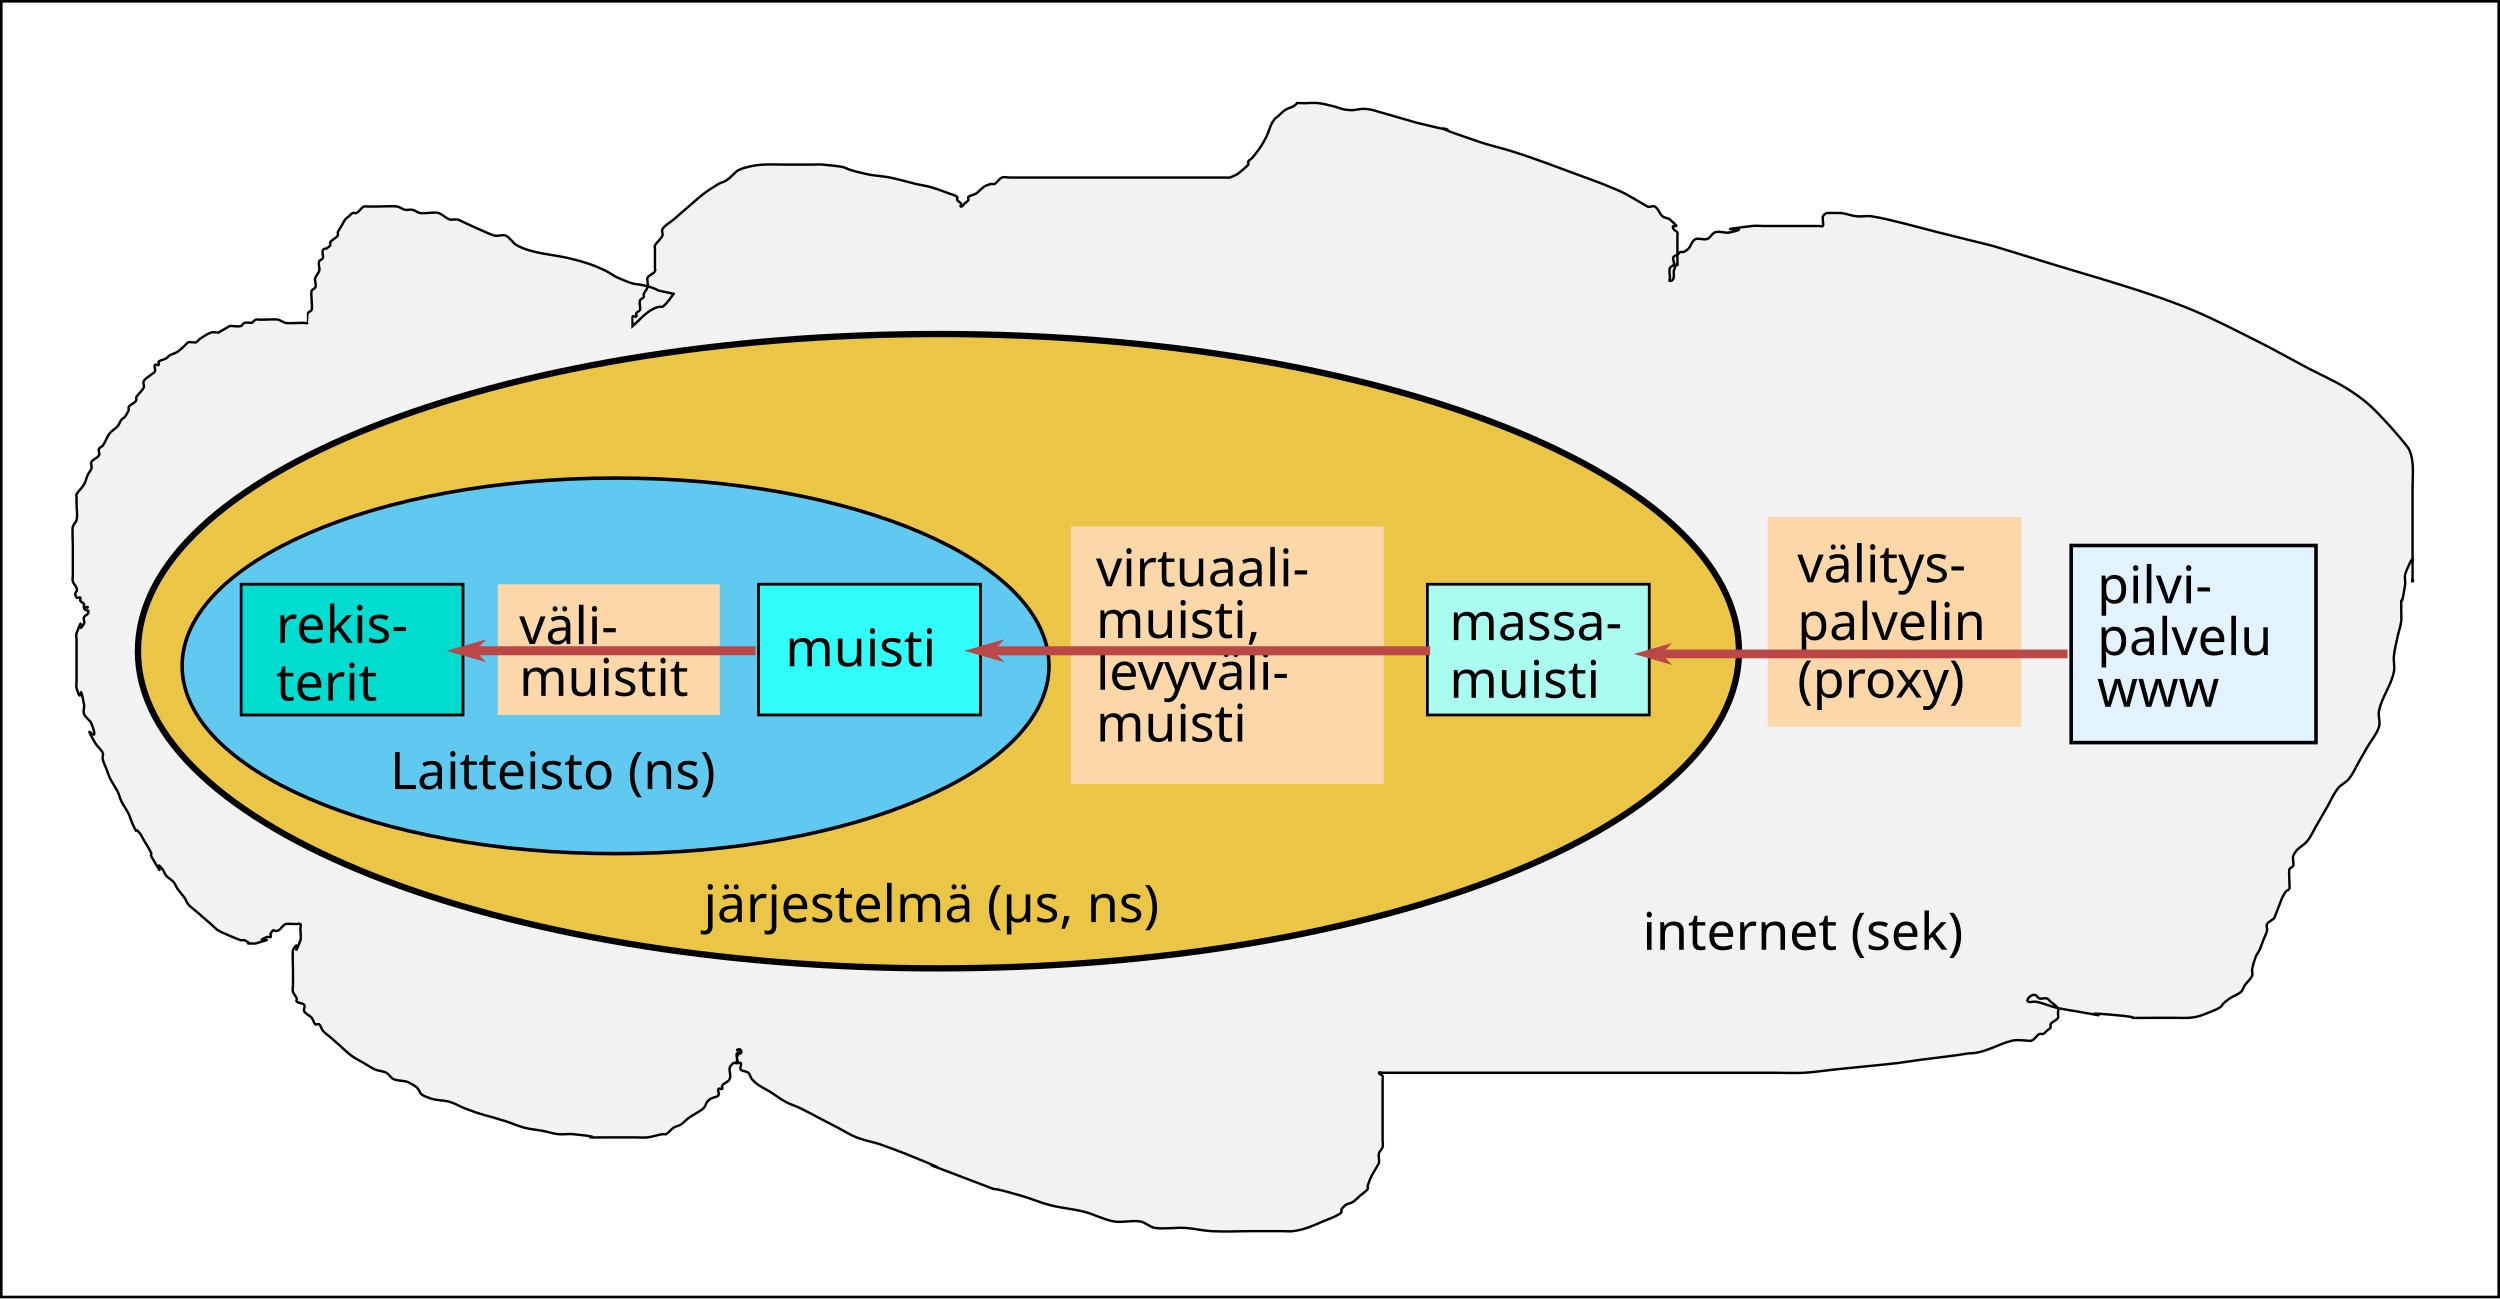
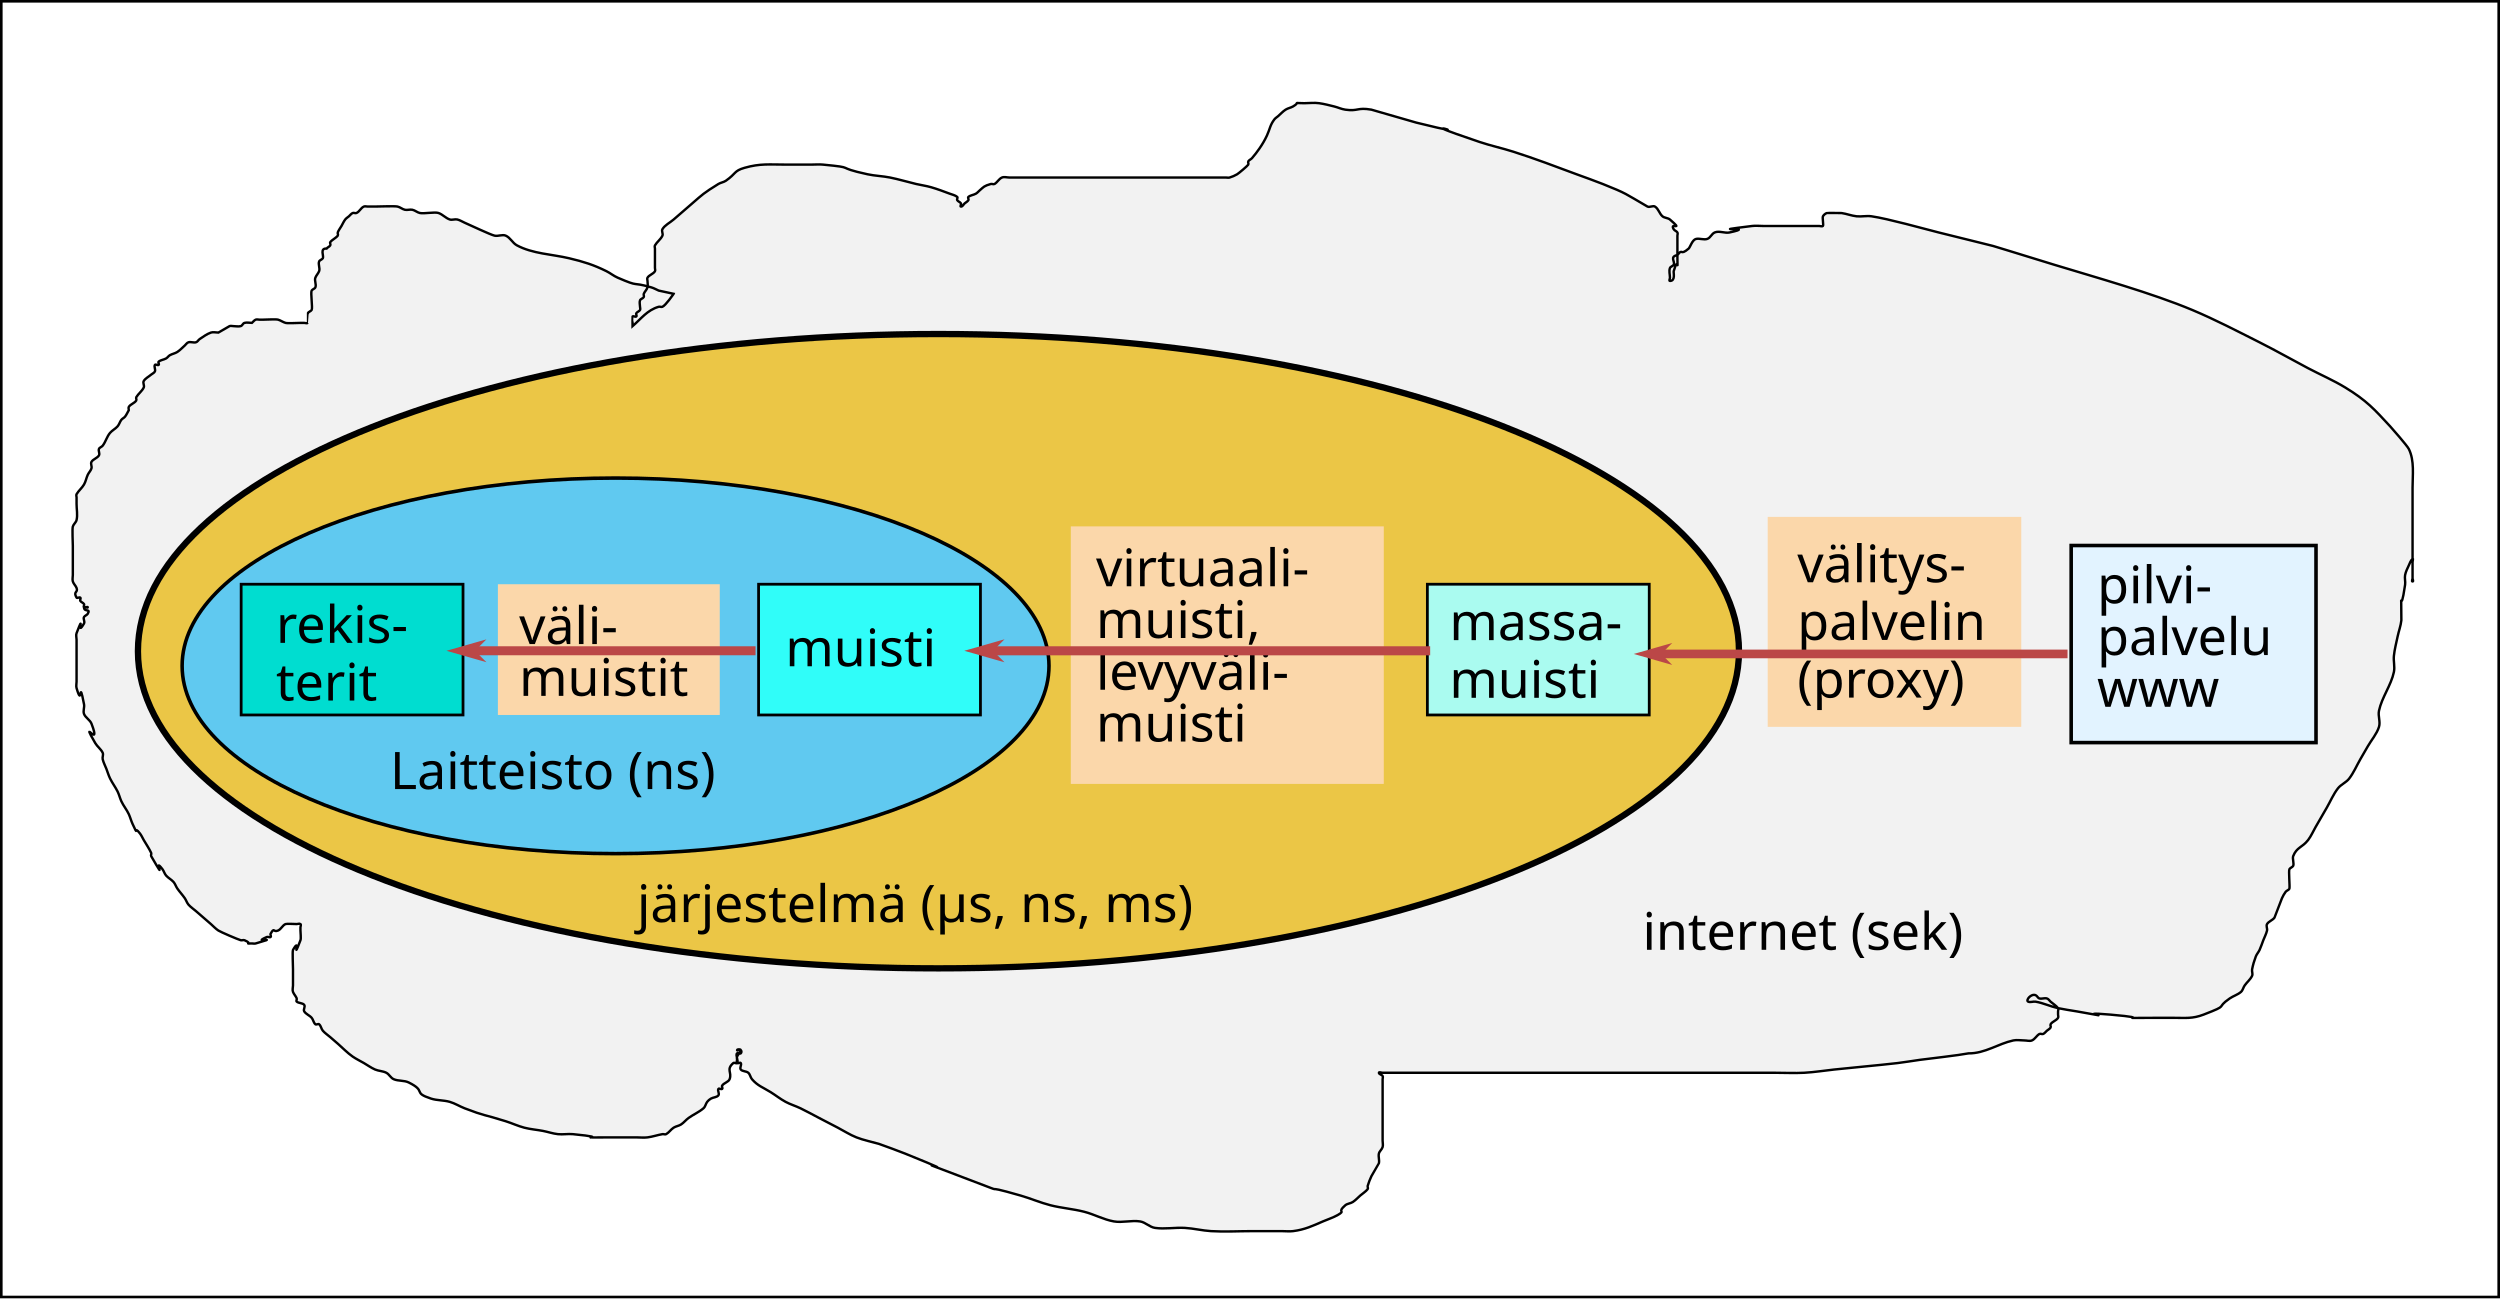
<svg xmlns="http://www.w3.org/2000/svg" id="svg66" version="1.1" viewBox="0 0 238.504 123.861" height="123.861mm" width="238.504mm">
  <defs id="defs60">
    <marker id="ExperimentalArrow" refX="5" refY="3" orient="auto-start-reverse">
      <path style="fill:context-stroke;stroke:#bb4747;stroke-opacity:1" d="M 10,3 0,6 V 0 Z" id="path5308" />
    </marker>
    <marker style="overflow:visible" id="Arrow2Mend" refX="0" refY="0" orient="auto">
      <path transform="scale(-0.6)" d="M 8.719,4.034 -2.207,0.016 8.719,-4.002 c -1.745,2.372 -1.735,5.617 -6e-7,8.035 z" style="fill:#bb4747;fill-opacity:1;fill-rule:evenodd;stroke:#bb4747;stroke-width:0.625;stroke-linejoin:round;stroke-opacity:1" id="path5082" />
    </marker>
    <marker style="overflow:visible" id="Arrow1Send" refX="0" refY="0" orient="auto">
      <path transform="matrix(-0.2,0,0,-0.2,-1.2,0)" style="fill:#bb4747;fill-opacity:1;fill-rule:evenodd;stroke:#bb4747;stroke-width:1pt;stroke-opacity:1" d="M 0,0 5,-5 -12.5,0 5,5 Z" id="path5070" />
    </marker>
    <marker style="overflow:visible" id="Arrow1Send-3" refX="0" refY="0" orient="auto">
      <path transform="matrix(-0.2,0,0,-0.2,-1.2,0)" style="fill:#bb4747;fill-opacity:1;fill-rule:evenodd;stroke:#bb4747;stroke-width:1pt;stroke-opacity:1" d="M 0,0 5,-5 -12.5,0 5,5 Z" id="path5070-7" />
    </marker>
    <marker style="overflow:visible" id="Arrow1Send-8" refX="0" refY="0" orient="auto">
      <path transform="matrix(-0.2,0,0,-0.2,-1.2,0)" style="fill:#bb4747;fill-opacity:1;fill-rule:evenodd;stroke:#bb4747;stroke-width:1pt;stroke-opacity:1" d="M 0,0 5,-5 -12.5,0 5,5 Z" id="path5070-2" />
    </marker>
  </defs>
  <g transform="translate(39.94004,-49.28978)" id="layer1">
    <path id="path5049" d="m 24.325,77.32 c -0.475,-0.103 -0.949,-0.206 -1.424,-0.308 -0.237,-0.103 -0.46,-0.236 -0.712,-0.308 -2.04,-0.589 -0.976,0.04 -3.204,-0.925 C 18.602,75.613 18.288,75.345 17.917,75.162 16.701,74.56 15.752,74.258 14.356,73.928 12.714,73.54 10.865,73.503 9.372,72.695 8.945,72.464 8.754,71.965 8.304,71.77 c -0.318,-0.138 -0.726,0.085 -1.068,0 C 6.801,71.663 5.004,70.804 4.388,70.537 4.151,70.434 3.933,70.284 3.676,70.228 c -0.23,-0.05 -0.492,0.076 -0.712,0 -0.397,-0.138 -0.671,-0.479 -1.068,-0.617 -0.357,-0.124 -1.378,0.087 -1.78,0 -0.257,-0.056 -0.455,-0.253 -0.712,-0.308 -0.23,-0.05 -0.482,0.05 -0.712,0 -0.257,-0.056 -0.455,-0.253 -0.712,-0.308 -0.29,-0.063 -1.763,0 -2.136,0 -0.237,0 -0.475,0 -0.712,0 -0.119,0 -0.25,-0.046 -0.356,0 -0.3,0.13 -0.412,0.487 -0.712,0.617 -0.106,0.046 -0.25,-0.046 -0.356,0 -0.15,0.065 -0.237,0.206 -0.356,0.308 -0.119,0.103 -0.263,0.187 -0.356,0.308 -0.147,0.191 -0.237,0.411 -0.356,0.617 -0.119,0.206 -0.272,0.399 -0.356,0.617 -0.038,0.098 0.066,0.223 0,0.308 -0.186,0.242 -0.526,0.375 -0.712,0.617 -0.066,0.086 0.053,0.216 0,0.308 -0.075,0.13 -0.263,0.187 -0.356,0.308 -0.674,-0.035 -0.237,0.719 -0.356,0.925 -0.075,0.13 -0.303,0.17 -0.356,0.308 -0.107,0.277 0.107,0.647 0,0.925 -0.084,0.218 -0.272,0.399 -0.356,0.617 -0.113,0.292 0.113,0.632 0,0.925 -0.053,0.138 -0.281,0.178 -0.356,0.308 -0.114,0.198 0.111,1.658 0,1.85 -0.075,0.13 -0.303,0.17 -0.356,0.308 -5.49e-4,0.001 3.49e-4,0.925 0,0.925 -0.084,0.073 -0.237,0 -0.356,0 -0.119,0 -0.237,0 -0.356,0 -0.309,0 -1.218,0.06 -1.424,0 -0.252,-0.073 -0.46,-0.236 -0.712,-0.308 -0.206,-0.06 -1.116,0 -1.424,0 -0.119,0 -0.237,0 -0.356,0 -0.119,0 -0.25,-0.046 -0.356,0 -0.15,0.065 -0.237,0.206 -0.356,0.308 -0.237,0 -0.487,-0.065 -0.712,0 -0.159,0.046 -0.197,0.262 -0.356,0.308 -0.225,0.065 -0.475,0 -0.712,0 -0.119,0 -0.25,-0.046 -0.356,0 -0.356,0.206 -0.712,0.411 -1.068,0.617 -0.237,0 -0.492,-0.076 -0.712,0 -0.397,0.138 -0.726,0.394 -1.068,0.617 -0.134,0.087 -0.197,0.262 -0.356,0.308 -0.225,0.065 -0.487,-0.065 -0.712,0 -0.159,0.046 -0.237,0.206 -0.356,0.308 -0.237,0.206 -0.444,0.442 -0.712,0.617 -0.212,0.138 -0.491,0.181 -0.712,0.308 -0.14,0.081 -0.216,0.228 -0.356,0.308 -0.221,0.127 -0.524,0.146 -0.712,0.308 -0.084,0.073 0.084,0.236 0,0.308 -0.084,0.073 -0.303,-0.092 -0.356,0 -0.106,0.184 0.075,0.422 0,0.617 -0.053,0.138 -0.237,0.206 -0.356,0.308 -0.237,0.206 -0.562,0.357 -0.712,0.617 -0.106,0.184 0.088,0.426 0,0.617 -0.159,0.344 -0.521,0.594 -0.712,0.925 -0.053,0.092 0.053,0.216 0,0.308 -0.15,0.26 -0.562,0.357 -0.712,0.617 -0.053,0.092 0,0.206 0,0.308 -0.119,0.206 -0.209,0.425 -0.356,0.617 -0.093,0.121 -0.263,0.187 -0.356,0.308 -0.147,0.191 -0.197,0.433 -0.356,0.617 -0.201,0.233 -0.511,0.384 -0.712,0.617 -0.318,0.368 -0.418,0.851 -0.712,1.233 -0.093,0.121 -0.303,0.17 -0.356,0.308 -0.075,0.195 0.106,0.433 0,0.617 -0.15,0.26 -0.562,0.357 -0.712,0.617 -0.106,0.184 0.058,0.417 0,0.617 -0.064,0.223 -0.257,0.403 -0.356,0.617 -0.139,0.302 -0.188,0.634 -0.356,0.925 -0.191,0.331 -0.521,0.594 -0.712,0.925 -0.053,0.092 0,0.206 0,0.308 0,0.206 0,0.411 0,0.617 0,0.514 0.116,1.038 0,1.542 -0.052,0.225 -0.292,0.394 -0.356,0.617 -0.07,0.243 0,1.529 0,1.85 0,0.719 0,1.439 0,2.158 0,0.206 0,0.411 0,0.617 0,0.206 -0.058,0.417 0,0.617 0.064,0.223 0.272,0.399 0.356,0.617 0.178,0.462 -0.356,0.308 0,0.925 0.053,0.092 0.272,-0.073 0.356,0 0.084,0.073 -0.053,0.216 0,0.308 0.075,0.13 0.281,0.178 0.356,0.308 0.053,0.092 -0.084,0.236 0,0.308 0.084,0.073 0.356,-0.103 0.356,0 0,0.103 -0.356,-0.103 -0.356,0 0,0.501 0.667,0.078 0.356,0.617 -0.075,0.13 -0.281,0.178 -0.356,0.308 -0.106,0.184 0.106,0.433 0,0.617 -0.815,1.411 0.148,-1.308 -0.712,0.925 -0.075,0.195 0,0.411 0,0.617 0,0.719 0,1.439 0,2.158 0,0.617 0,1.233 0,1.85 0,0.206 -0.058,0.417 0,0.617 0.581,2.013 0.191,-1.165 0.712,1.542 0.059,0.304 -0.113,0.632 0,0.925 0.135,0.352 0.577,0.573 0.712,0.925 0.999,2.595 -1.165,-0.785 0.356,1.85 0.191,0.331 0.553,0.581 0.712,0.925 0.088,0.191 -0.047,0.415 0,0.617 0.074,0.319 0.237,0.617 0.356,0.925 0.119,0.308 0.208,0.626 0.356,0.925 0.209,0.422 0.503,0.811 0.712,1.233 0.148,0.299 0.217,0.623 0.356,0.925 0.197,0.427 0.515,0.807 0.712,1.233 0.139,0.302 0.217,0.623 0.356,0.925 0.645,1.397 0.033,0.043 0.712,0.925 0.147,0.191 0.237,0.411 0.356,0.617 0.237,0.411 0.515,0.807 0.712,1.233 0.044,0.095 -0.053,0.216 0,0.308 1.679,2.908 0.067,-0.068 1.068,1.233 0.147,0.191 0.197,0.433 0.356,0.617 0.201,0.233 0.511,0.384 0.712,0.617 0.159,0.184 0.219,0.42 0.356,0.617 0.22,0.318 0.492,0.607 0.712,0.925 0.137,0.197 0.197,0.433 0.356,0.617 0.201,0.233 0.475,0.411 0.712,0.617 0.237,0.206 0.475,0.411 0.712,0.617 0.237,0.206 0.475,0.411 0.712,0.617 0.237,0.206 0.444,0.442 0.712,0.617 0.231,0.15 1.849,0.842 2.136,0.925 0.113,0.032 0.25,-0.046 0.356,0 0.88,0.381 -0.123,0.308 0.712,0.308 0.119,0 0.243,0.033 0.356,0 2.579,-0.744 -0.561,0.089 1.068,-0.617 0.106,-0.046 0.272,0.073 0.356,0 0.084,-0.073 -0.053,-0.216 0,-0.308 0.394,-0.682 0.221,-0.096 0.712,-0.308 0.3,-0.13 0.412,-0.487 0.712,-0.617 0.108,-0.047 0.908,0 1.068,0 0.119,0 0.272,-0.073 0.356,0 0.084,0.073 0,0.206 0,0.308 0,0.103 0,0.206 0,0.308 0,0.203 0.067,0.751 0,0.925 -0.86,2.233 0.103,-0.486 -0.712,0.925 -0.067,0.116 0,1.463 0,1.85 0,0.514 0,1.028 0,1.542 0,0.206 -0.075,0.422 0,0.617 0.084,0.218 0.272,0.399 0.356,0.617 0.038,0.098 -0.084,0.236 0,0.308 0.188,0.163 0.565,0.117 0.712,0.308 0.132,0.171 -0.106,0.433 0,0.617 0.15,0.26 0.511,0.384 0.712,0.617 0.159,0.184 0.168,0.454 0.356,0.617 0.084,0.073 0.272,-0.073 0.356,0 0.188,0.163 0.197,0.433 0.356,0.617 0.201,0.233 0.475,0.411 0.712,0.617 0.237,0.206 0.475,0.411 0.712,0.617 0.475,0.411 0.9,0.87 1.424,1.233 0.334,0.231 0.712,0.411 1.068,0.617 0.356,0.206 0.685,0.451 1.068,0.617 0.336,0.145 0.746,0.141 1.068,0.308 0.288,0.15 0.412,0.487 0.712,0.617 0.438,0.19 0.999,0.098 1.424,0.308 1.763,0.872 0.316,0.95 2.136,1.542 0.567,0.184 1.206,0.143 1.78,0.308 0.503,0.145 0.939,0.43 1.424,0.617 1.99,0.766 1.745,0.55 3.916,1.233 0.601,0.189 1.168,0.458 1.78,0.617 0.58,0.151 1.189,0.195 1.78,0.308 0.478,0.092 0.939,0.256 1.424,0.308 0.471,0.051 0.952,-0.045 1.424,0 4.251,0.409 -0.678,0.308 3.56,0.308 0.831,0 1.661,0 2.492,0 0.356,0 0.716,0.044 1.068,0 0.484,-0.06 0.944,-0.225 1.424,-0.308 0.116,-0.02 0.257,0.057 0.356,0 0.279,-0.161 0.444,-0.442 0.712,-0.617 0.212,-0.138 0.5,-0.17 0.712,-0.308 0.269,-0.174 0.454,-0.431 0.712,-0.617 0.456,-0.329 1.005,-0.562 1.424,-0.925 0.188,-0.163 0.209,-0.425 0.356,-0.617 0.093,-0.121 0.216,-0.228 0.356,-0.308 0.221,-0.127 0.565,-0.117 0.712,-0.308 0.132,-0.171 -0.106,-0.433 0,-0.617 0.053,-0.092 0.272,0.073 0.356,0 0.084,-0.073 -0.053,-0.216 0,-0.308 0.15,-0.26 0.606,-0.341 0.712,-0.617 0.253,-0.657 -0.364,-0.918 0.356,-1.542 0.084,-0.073 0.272,0.073 0.356,0 0.178,-0.154 -0.178,-0.771 0,-0.925 0.084,-0.073 0.272,0.073 0.356,0 0.084,-0.073 0.084,-0.236 0,-0.308 -0.084,-0.073 -0.356,0.103 -0.356,0 0,-0.103 0.356,-0.103 0.356,0 0,0.23 -0.272,0.399 -0.356,0.617 -0.038,0.098 0,0.206 0,0.308 0,0.103 -0.084,0.236 0,0.308 0.084,0.073 0.303,-0.092 0.356,0 0.106,0.184 -0.132,0.446 0,0.617 0.147,0.191 0.524,0.146 0.712,0.308 0.188,0.162 0.197,0.433 0.356,0.617 0.55,0.635 1.026,0.767 1.78,1.233 0.483,0.299 0.921,0.653 1.424,0.925 0.45,0.244 0.96,0.393 1.424,0.617 0.605,0.291 1.187,0.617 1.78,0.925 0.593,0.308 1.187,0.617 1.78,0.925 0.593,0.308 1.15,0.677 1.78,0.925 0.683,0.269 1.424,0.411 2.136,0.617 0.831,0.308 1.673,0.594 2.492,0.925 7.441,3.007 -2.028,-0.595 6.052,2.467 4.612,1.747 0.356,0.206 4.984,1.542 0.962,0.278 1.875,0.677 2.848,0.925 1.05,0.267 2.155,0.349 3.204,0.617 0.973,0.248 1.854,0.753 2.848,0.925 0.815,0.141 1.675,-0.129 2.492,0 0.522,0.082 0.901,0.541 1.424,0.617 0.936,0.135 1.901,-0.055 2.848,0 0.837,0.048 1.655,0.257 2.492,0.308 1.302,0.081 2.611,0 3.916,0 0.949,0 1.899,0 2.848,0 0.356,0 0.716,0.044 1.068,0 1.112,-0.138 1.883,-0.507 2.848,-0.925 0.475,-0.206 0.982,-0.362 1.424,-0.617 0.818,-0.472 -0.153,-0.176 0.712,-0.925 0.188,-0.163 0.5,-0.17 0.712,-0.308 0.269,-0.174 0.475,-0.411 0.712,-0.617 0.237,-0.206 0.526,-0.375 0.712,-0.617 0.066,-0.086 -0.029,-0.209 0,-0.308 0.091,-0.315 0.217,-0.623 0.356,-0.925 0.02,-0.043 0.709,-1.219 0.712,-1.233 0.07,-0.302 -0.07,-0.623 0,-0.925 0.052,-0.225 0.292,-0.394 0.356,-0.617 0.058,-0.199 0,-0.411 0,-0.617 0,-0.206 0,-0.411 0,-0.617 0,-1.028 0,-2.055 0,-3.083 0,-0.617 0,-1.233 0,-1.85 0,-0.103 0,-0.206 0,-0.308 0,-0.103 0.053,-0.216 0,-0.308 -0.075,-0.13 -0.356,-0.163 -0.356,-0.308 0,-0.103 0.237,0 0.356,0 0.237,0 0.475,0 0.712,0 1.068,0 2.136,0 3.204,0 4.272,0 8.544,0 12.817,0 4.984,0 9.969,0 14.953,0 1.899,0 3.798,0 5.696,0 0.949,0 1.901,0.051 2.848,0 0.955,-0.052 1.899,-0.206 2.848,-0.308 2.016,-0.218 4.039,-0.384 6.052,-0.617 0.716,-0.083 1.423,-0.213 2.136,-0.308 0.794,-0.106 3.74,-0.439 4.628,-0.617 1.584,0.014 2.816,-0.918 4.272,-1.233 0.345,-0.075 0.712,0 1.068,0 0.237,0 0.5,0.092 0.712,0 0.3,-0.13 0.433,-0.455 0.712,-0.617 0.099,-0.057 0.25,0.046 0.356,0 0.15,-0.065 0.237,-0.206 0.356,-0.308 0.119,-0.103 0.281,-0.178 0.356,-0.308 0.053,-0.092 -0.053,-0.216 0,-0.308 0.15,-0.26 0.562,-0.357 0.712,-0.617 0.053,-0.092 0,-0.206 0,-0.308 0,-0.103 0,-0.206 0,-0.308 0,-0.103 0.066,-0.223 0,-0.308 -0.186,-0.242 -0.475,-0.411 -0.712,-0.617 -0.119,-0.103 -0.197,-0.262 -0.356,-0.308 -0.225,-0.065 -0.487,0.065 -0.712,0 -0.159,-0.046 -0.206,-0.243 -0.356,-0.308 -0.436,-0.189 -0.988,0.497 -0.712,0.617 0.212,0.092 0.479,-0.04 0.712,0 0.736,0.127 1.408,0.459 2.136,0.617 0.587,0.127 1.187,0.206 1.78,0.308 4.832,0.837 -0.854,-0.043 3.204,0.308 4.731,0.41 -0.452,0.308 4.272,0.308 0.593,0 1.187,0 1.78,0 1.113,0 1.788,0.1 2.848,-0.308 2.556,-0.984 1.054,-0.545 2.492,-1.542 0.334,-0.231 0.765,-0.355 1.068,-0.617 0.188,-0.163 0.219,-0.42 0.356,-0.617 0.22,-0.318 0.553,-0.581 0.712,-0.925 0.088,-0.191 -0.039,-0.414 0,-0.617 0.081,-0.418 0.201,-0.831 0.356,-1.233 0.084,-0.218 0.257,-0.403 0.356,-0.617 0.139,-0.302 0.237,-0.617 0.356,-0.925 0.119,-0.308 0.282,-0.606 0.356,-0.925 0.046,-0.202 -0.106,-0.433 0,-0.617 0.15,-0.26 0.539,-0.367 0.712,-0.617 0.007,-0.01 0.694,-1.81 0.712,-1.85 0.099,-0.213 0.209,-0.425 0.356,-0.617 0.093,-0.121 0.315,-0.167 0.356,-0.308 0.052,-0.181 -0.087,-1.699 0,-1.85 0.075,-0.13 0.281,-0.178 0.356,-0.308 0.105,-0.182 -0.082,-0.713 0,-0.925 0.334,-0.867 0.874,-0.827 1.424,-1.542 0.294,-0.382 0.475,-0.822 0.712,-1.233 0.356,-0.617 0.712,-1.233 1.068,-1.85 0.356,-0.617 0.626,-1.276 1.068,-1.85 0.279,-0.363 0.789,-0.562 1.068,-0.925 0.442,-0.574 0.712,-1.233 1.068,-1.85 0.237,-0.411 0.475,-0.822 0.712,-1.233 0.356,-0.617 0.859,-1.185 1.068,-1.85 0.156,-0.496 -0.106,-1.036 0,-1.542 0.269,-1.279 1.156,-2.421 1.424,-3.7 0.106,-0.506 -0.054,-1.03 0,-1.542 0.065,-0.623 0.227,-1.235 0.356,-1.85 0.108,-0.516 0.301,-1.02 0.356,-1.542 0,-3.889 -0.14,0.043 0.356,-3.392 0.044,-0.306 -0.058,-0.621 0,-0.925 0.062,-0.321 0.217,-0.623 0.356,-0.925 0.099,-0.213 0.168,-0.454 0.356,-0.617 0.084,-0.073 0,0.206 0,0.308 0,0.206 0,0.411 0,0.617 0,0.308 0,0.617 0,0.925 0,0.103 0.119,0.308 0,0.308 -0.119,0 0,-0.206 0,-0.308 0,-0.206 0,-0.411 0,-0.617 0,-0.617 0,-1.233 0,-1.85 0,-2.055 0,-4.111 0,-6.166 0,-1.192 0.196,-2.584 -0.356,-3.7 -0.167,-0.337 -1.668,-2.037 -1.78,-2.158 -1.5,-1.624 -2.234,-2.454 -4.272,-3.7 -1.131,-0.691 -2.378,-1.227 -3.56,-1.85 -1.547,-0.816 -3.062,-1.679 -4.628,-2.467 -2.113,-1.063 -4.21,-2.159 -6.408,-3.083 -3.847,-1.618 -9.215,-3.112 -13.173,-4.317 -8.756,-2.664 -3.128,-1.086 -11.037,-3.083 -1.379,-0.348 -4.821,-1.313 -6.408,-1.542 -0.468,-0.068 -0.953,0.051 -1.424,0 -0.486,-0.053 -0.941,-0.239 -1.424,-0.308 -0.002,-2.17e-4 -1.377,-0.021 -1.424,0 -0.15,0.065 -0.281,0.178 -0.356,0.308 -0.071,0.122 0.073,0.862 0,0.925 -0.084,0.073 -0.237,0 -0.356,0 -0.237,0 -0.475,0 -0.712,0 -1.068,0 -2.136,0 -3.204,0 -0.475,0 -0.949,0 -1.424,0 -0.356,0 -0.716,-0.044 -1.068,0 -4.946,0.612 0.784,-0.016 -2.136,0.617 -0.461,0.1 -0.999,-0.184 -1.424,0 -0.3,0.13 -0.4,0.509 -0.712,0.617 -0.331,0.115 -0.723,-0.075 -1.068,0 -0.364,0.079 -0.566,0.798 -0.712,0.925 -0.865,0.749 -0.523,-0.092 -1.068,0.617 -0.784,0.155 -0.188,0.634 -0.356,0.925 -0.075,0.13 -0.303,0.17 -0.356,0.308 -0.113,0.293 0,0.617 0,0.925 0,0.103 -0.119,0.308 0,0.308 0.548,0 0.321,-0.805 0.356,-0.925 0.462,-1.601 0.356,0.329 0.356,-1.233 0,-0.411 0,-0.822 0,-1.233 0,-0.308 0,-0.617 0,-0.925 0,-0.103 0.053,-0.216 0,-0.308 -0.075,-0.13 -0.281,-0.178 -0.356,-0.308 -0.438,-0.759 1.033,0.278 -0.356,-0.925 -0.188,-0.162 -0.524,-0.146 -0.712,-0.308 -0.303,-0.262 -0.37,-0.703 -0.712,-0.925 -0.19,-0.123 -0.5,0.092 -0.712,0 -2.214,-1.278 -1.915,-1.216 -4.272,-2.158 -0.821,-0.328 -1.661,-0.617 -2.492,-0.925 -2.034,-0.755 -3.963,-1.492 -6.052,-2.158 -1.056,-0.337 -2.155,-0.572 -3.204,-0.925 -7.952,-2.678 1.156,-0.066 -6.052,-1.85 -0.034,-0.008 -4.26,-1.231 -4.272,-1.233 -1.385,-0.24 -1.246,0.18 -2.492,0 -0.37,-0.053 -0.707,-0.219 -1.068,-0.308 -0.47,-0.116 -0.941,-0.239 -1.424,-0.308 -0.468,-0.068 -0.949,0 -1.424,0 -1.25,0 -0.282,-0.145 -1.068,0.308 -0.221,0.127 -0.5,0.17 -0.712,0.308 -0.269,0.174 -0.475,0.411 -0.712,0.617 -0.119,0.103 -0.263,0.187 -0.356,0.308 -0.417,0.542 -0.423,0.915 -0.712,1.542 -0.197,0.427 -0.439,0.839 -0.712,1.233 -0.22,0.318 -0.455,0.629 -0.712,0.925 -0.101,0.116 -0.281,0.178 -0.356,0.308 -0.053,0.092 0.053,0.216 0,0.308 -0.074,0.128 -0.917,0.838 -1.068,0.925 -0.221,0.127 -0.46,0.236 -0.712,0.308 -0.113,0.033 -0.237,0 -0.356,0 -0.356,0 -0.712,0 -1.068,0 -1.305,0 -2.611,0 -3.916,0 -3.798,0 -7.595,0 -11.393,0 -0.949,0 -1.899,0 -2.848,0 -0.475,0 -0.949,0 -1.424,0 -0.237,0 -0.5,-0.092 -0.712,0 -0.3,0.13 -0.433,0.455 -0.712,0.617 -0.099,0.057 -0.243,-0.033 -0.356,0 -0.647,0.187 -0.661,0.264 -1.068,0.617 -0.119,0.103 -0.216,0.228 -0.356,0.308 -0.221,0.127 -0.524,0.146 -0.712,0.308 -0.084,0.073 0.053,0.216 0,0.308 -0.075,0.13 -0.237,0.206 -0.356,0.308 -0.119,0.103 -0.188,0.308 -0.356,0.308 -0.119,0 0.053,-0.216 0,-0.308 -0.075,-0.13 -0.281,-0.178 -0.356,-0.308 -0.053,-0.092 0.084,-0.236 0,-0.308 -0.188,-0.162 -0.468,-0.218 -0.712,-0.308 -0.587,-0.218 -1.174,-0.442 -1.78,-0.617 -0.464,-0.134 -0.952,-0.197 -1.424,-0.308 -0.834,-0.197 -1.65,-0.448 -2.492,-0.617 -0.703,-0.141 -1.436,-0.157 -2.136,-0.308 -3.317,-0.718 -0.918,-0.602 -4.272,-0.925 -0.354,-0.034 -0.712,0 -1.068,0 -0.831,0 -1.661,0 -2.492,0 -1.506,0 -2.427,-0.121 -3.916,0.308 -1.031,0.298 -0.774,0.536 -1.78,1.233 -0.207,0.144 -0.496,0.175 -0.712,0.308 -1.43,0.884 -1.513,1.002 -2.492,1.85 -0.593,0.514 -1.187,1.028 -1.78,1.542 -0.356,0.308 -0.843,0.535 -1.068,0.925 -0.106,0.184 0.088,0.426 0,0.617 -0.159,0.344 -0.521,0.594 -0.712,0.925 -0.053,0.092 0,0.206 0,0.308 0,0.514 0,1.028 0,1.542 0,0.103 0,0.206 0,0.308 0,0.103 0.053,0.216 0,0.308 -0.15,0.26 -0.562,0.357 -0.712,0.617 -0.053,0.092 0,0.206 0,0.308 0,0.206 0.058,0.417 0,0.617 -0.064,0.223 -0.272,0.399 -0.356,0.617 -0.038,0.098 0.053,0.216 0,0.308 -0.075,0.13 -0.303,0.17 -0.356,0.308 -0.075,0.195 0,0.411 0,0.617 0,0.103 0.053,0.216 0,0.308 -0.075,0.13 -0.281,0.178 -0.356,0.308 -0.053,0.092 0.084,0.236 0,0.308 -0.084,0.073 -0.272,-0.073 -0.356,0 -0.011,0.01 0,0.85 0,0.925 0.811,-0.703 1.395,-1.533 2.492,-1.85 0.113,-0.033 0.25,0.046 0.356,0 0.321,-0.139 1.028,-1.181 1.068,-1.233 z" style="fill:#000000;fill-opacity:0.053;stroke:#000000;stroke-width:0.232px;stroke-linecap:butt;stroke-linejoin:miter;stroke-opacity:1" />
    <ellipse style="fill:#ebc646;fill-opacity:1;stroke:#000000;stroke-width:0.603;stroke-miterlimit:4;stroke-dasharray:none;stroke-opacity:1" ry="30.258" rx="76.371" cy="111.414" cx="49.59" id="path3773-8" />
    <ellipse style="fill:#60c9f0;fill-opacity:1;stroke:#000000;stroke-width:0.341;stroke-miterlimit:4;stroke-dasharray:none;stroke-opacity:1" ry="17.916" rx="41.35" cy="112.812" cx="18.785" id="path3773" />
    <g transform="translate(-44.52562,69.9634)" id="g4863">
      <rect style="fill:#00ddd0;fill-opacity:1;stroke:#000000;stroke-width:0.265;stroke-miterlimit:4;stroke-dasharray:none;stroke-opacity:1" id="rect4590" width="21.167" height="12.473" x="27.592" y="35.062" />
      <text xml:space="preserve" style="font-style:normal;font-weight:normal;font-size:10.583px;line-height:0.5;font-family:sans-serif;letter-spacing:0px;word-spacing:0px;fill:#000000;fill-opacity:1;stroke:none;stroke-width:0.265" x="30.918" y="40.657" id="text4582">
        <tspan x="30.918" y="40.657" style="font-size:4.939px;line-height:0.5;stroke-width:0.265" id="tspan4584">rekis-</tspan>
        <tspan x="30.918" y="46.159" style="font-size:4.939px;line-height:0.5;stroke-width:0.265" id="tspan4588">terit</tspan>
      </text>
    </g>
    <text id="text4582-3" y="124.568" x="-2.735" style="font-style:normal;font-variant:normal;font-weight:normal;font-stretch:normal;font-size:4.939px;line-height:0.5;font-family:sans-serif;-inkscape-font-specification:'sans-serif, Normal';font-variant-ligatures:normal;font-variant-caps:normal;font-variant-numeric:normal;font-feature-settings:normal;text-align:start;letter-spacing:0px;word-spacing:0px;writing-mode:lr-tb;text-anchor:start;fill:#000000;fill-opacity:1;stroke:none;stroke-width:0.265" xml:space="preserve">
      <tspan y="124.568" x="-2.735" id="tspan4613">Laitteisto (ns)</tspan>
    </text>
    <g transform="translate(-43.08931,92.83096)" id="g4874">
      <rect style="fill:#fbd7aa;fill-opacity:1;stroke:none;stroke-width:0.265;stroke-miterlimit:4;stroke-dasharray:none;stroke-opacity:1" id="rect4590-8-0" width="21.167" height="12.473" x="50.649" y="12.195" />
      <text xml:space="preserve" style="font-style:normal;font-variant:normal;font-weight:normal;font-stretch:normal;font-size:4.939px;line-height:1;font-family:sans-serif;-inkscape-font-specification:'sans-serif, Normal';font-variant-ligatures:normal;font-variant-caps:normal;font-variant-numeric:normal;font-feature-settings:normal;text-align:start;letter-spacing:0px;word-spacing:0px;writing-mode:lr-tb;text-anchor:start;fill:#000000;fill-opacity:1;stroke:none;stroke-width:0.265" x="52.676" y="17.903" id="text4582-1">
        <tspan id="tspan4657" x="52.676" y="17.903">väli-</tspan>
        <tspan id="tspan4659" x="52.676" y="22.842">muistit</tspan>
      </text>
    </g>
    <g transform="translate(74.83929,-65.61667)" id="g5029">
      <g id="g5009" transform="translate(-8.315476,4.535715)">
        <g transform="translate(0,-3.704167)" id="g5038">
          <rect style="fill:#fbd7aa;fill-opacity:1;stroke:none;stroke-width:0.359;stroke-miterlimit:4;stroke-dasharray:none;stroke-opacity:1" id="rect4590-8-0-3" width="24.19" height="20.033" x="62.177" y="163.385" />
          <text xml:space="preserve" style="font-style:normal;font-weight:normal;font-size:10.583px;line-height:0.5;font-family:sans-serif;letter-spacing:0px;word-spacing:0px;fill:#000000;fill-opacity:1;stroke:none;stroke-width:0.265" x="64.999" y="169.623" id="text4582-1-5">
            <tspan x="64.999" y="169.623" style="font-size:4.939px;line-height:0.5;stroke-width:0.265" id="tspan4584-4-0">välitys-</tspan>
            <tspan x="64.999" y="175.125" style="font-size:4.939px;line-height:0.5;stroke-width:0.265" id="tspan5031">palvelin</tspan>
            <tspan x="64.999" y="180.627" style="font-size:4.939px;line-height:0.5;stroke-width:0.265" id="tspan4588-0-7">(proxy)</tspan>
          </text>
        </g>
      </g>
    </g>
    <g transform="translate(-62.36607,-81.26488)" id="g5022">
-       <text xml:space="preserve" style="font-style:normal;font-weight:normal;font-size:10.583px;line-height:0.5;font-family:sans-serif;letter-spacing:0px;word-spacing:0px;fill:#000000;fill-opacity:1;stroke:none;stroke-width:0.265" x="89.546" y="218.521" id="text4582-1-5-68">
-         <tspan x="89.546" y="218.521" style="font-size:4.939px;line-height:0.5;stroke-width:0.265" id="tspan4588-0-7-5">järjestelmä (μs, ns)</tspan>
+       <text xml:space="preserve" style="font-style:normal;font-variant:normal;font-weight:normal;font-stretch:normal;font-size:4.939px;line-height:0.5;font-family:sans-serif;-inkscape-font-specification:'sans-serif, Normal';font-variant-ligatures:normal;font-variant-caps:normal;font-variant-numeric:normal;font-feature-settings:normal;text-align:start;letter-spacing:0px;word-spacing:0px;writing-mode:lr-tb;text-anchor:start;fill:#000000;fill-opacity:1;stroke:none;stroke-width:0.265" x="83.196" y="218.521" id="text4582-1-5-68">
+         <tspan y="218.521" x="83.196" id="tspan8532">järjestelmä (μs, ns, ms)</tspan>
      </text>
    </g>
    <text id="text4582-1-5-0" y="139.902" x="116.76" style="font-style:normal;font-weight:normal;font-size:10.583px;line-height:0.5;font-family:sans-serif;letter-spacing:0px;word-spacing:0px;fill:#000000;fill-opacity:1;stroke:none;stroke-width:0.265" xml:space="preserve">
      <tspan id="tspan4588-0-7-2" style="font-size:4.939px;line-height:0.5;stroke-width:0.265" y="139.902" x="116.76">internet (sek)</tspan>
    </text>
    <g transform="translate(-2.116667,26.08036)" id="g4895">
      <g transform="translate(-38.85597,-66.90179)" id="g4963">
        <rect y="140.329" x="103.188" height="24.568" width="29.86" id="rect4590-8-0-3-3" style="fill:#fbd7aa;fill-opacity:1;stroke:none;stroke-width:0.442;stroke-miterlimit:4;stroke-dasharray:none;stroke-opacity:1" />
        <text id="text4582-1-5-6" y="146.037" x="105.593" style="font-style:normal;font-variant:normal;font-weight:normal;font-stretch:normal;font-size:4.939px;line-height:0.5;font-family:sans-serif;-inkscape-font-specification:'sans-serif, Normal';font-variant-ligatures:normal;font-variant-caps:normal;font-variant-numeric:normal;font-feature-settings:normal;text-align:start;letter-spacing:0px;word-spacing:0px;writing-mode:lr-tb;text-anchor:start;fill:#000000;fill-opacity:1;stroke:none;stroke-width:0.265" xml:space="preserve">
          <tspan y="146.037" x="105.593" id="tspan8452">virtuaali-</tspan>
          <tspan y="148.506" x="105.593" id="tspan8454" />
          <tspan y="150.976" x="105.593" id="tspan8456">muisti,</tspan>
          <tspan y="153.445" x="105.593" id="tspan8458" />
          <tspan y="155.915" x="105.593" id="tspan8460">levyväli-</tspan>
          <tspan y="158.384" x="105.593" id="tspan8462" />
          <tspan y="160.853" x="105.593" id="tspan8464">muisti</tspan>
        </text>
      </g>
    </g>
    <g transform="translate(12.7,68.64048)" id="g4880">
      <rect style="fill:#aafbf0;fill-opacity:1;stroke:#000000;stroke-width:0.265;stroke-miterlimit:4;stroke-dasharray:none;stroke-opacity:1" id="rect4590-8" width="21.167" height="12.473" x="83.533" y="36.385" />
      <text xml:space="preserve" style="font-style:normal;font-weight:normal;font-size:10.583px;line-height:0.5;font-family:sans-serif;letter-spacing:0px;word-spacing:0px;fill:#000000;fill-opacity:1;stroke:none;stroke-width:0.265" x="85.636" y="41.716" id="text4582-9">
        <tspan x="85.636" y="41.716" style="font-size:4.939px;line-height:0.5;stroke-width:0.265" id="tspan4588-8">massa-</tspan>
        <tspan x="85.636" y="47.218" style="font-size:4.939px;line-height:0.5;stroke-width:0.265" id="tspan4855">muisti</tspan>
      </text>
    </g>
    <g transform="translate(-23.51013,43.31608)" id="g4868">
      <rect style="fill:#30fdf9;fill-opacity:1;stroke:#000000;stroke-width:0.265;stroke-miterlimit:4;stroke-dasharray:none;stroke-opacity:1" id="rect4590-8-1" width="21.167" height="12.473" x="55.94" y="61.71" />
      <text xml:space="preserve" style="font-style:normal;font-weight:normal;font-size:10.583px;line-height:0.5;font-family:sans-serif;letter-spacing:0px;word-spacing:0px;fill:#000000;fill-opacity:1;stroke:none;stroke-width:0.265" x="58.497" y="69.535" id="text4582-37">
        <tspan x="58.497" y="69.535" style="font-size:4.939px;line-height:0.5;stroke-width:0.265" id="tspan4588-6">muisti</tspan>
      </text>
    </g>
    <g transform="translate(5.442857,-53.90937)" id="g4886">
      <g transform="translate(31.22899,61.73348)" id="g5047">
        <rect y="93.508" x="120.982" height="18.803" width="23.357" id="rect4590-8-1-7" style="fill:#e2f3ff;fill-opacity:1;stroke:#000000;stroke-width:0.342;stroke-miterlimit:4;stroke-dasharray:none;stroke-opacity:1" />
        <text id="text4582-18" y="99.017" x="123.46" style="font-style:normal;font-variant:normal;font-weight:normal;font-stretch:normal;font-size:4.939px;line-height:1;font-family:sans-serif;-inkscape-font-specification:'sans-serif, Normal';font-variant-ligatures:normal;font-variant-caps:normal;font-variant-numeric:normal;font-feature-settings:normal;text-align:start;letter-spacing:0px;word-spacing:0px;writing-mode:lr-tb;text-anchor:start;fill:#000000;fill-opacity:1;stroke:none;stroke-width:0.265" xml:space="preserve">
          <tspan y="99.017" x="123.46" id="tspan4849">pilvi-</tspan>
          <tspan y="103.956" x="123.46" id="tspan5040">palvelu</tspan>
          <tspan id="tspan4851" y="108.895" x="123.46">www</tspan>
        </text>
      </g>
    </g>
    <rect y="49.414" x="-39.816" height="123.612" width="238.255" id="rect5051" style="fill:none;fill-opacity:0.053;stroke:#000000;stroke-width:0.249;stroke-miterlimit:4;stroke-dasharray:none;stroke-opacity:1" />
    <path id="path5053" d="m 32.141,111.376 c -27.958,0 -27.958,0 -27.958,0" style="fill:none;stroke:#bb4747;stroke-width:0.859;stroke-linecap:butt;stroke-linejoin:miter;stroke-miterlimit:4;stroke-dasharray:none;stroke-opacity:1;marker-end:url(#Arrow1Send)" />
    <path id="path5053-2" d="m 157.307,111.678 c -39.908,0 -39.908,0 -39.908,0" style="fill:none;stroke:#bb4747;stroke-width:0.826;stroke-linecap:butt;stroke-linejoin:miter;stroke-miterlimit:4;stroke-dasharray:none;stroke-opacity:1;marker-end:url(#Arrow1Send-3)" />
    <path id="path5053-9" d="m 96.5,111.376 c -42.903,0 -42.903,0 -42.903,0" style="fill:none;stroke:#bb4747;stroke-width:0.864;stroke-linecap:butt;stroke-linejoin:miter;stroke-miterlimit:4;stroke-dasharray:none;stroke-opacity:1;marker-end:url(#Arrow1Send-8)" />
  </g>
</svg>
